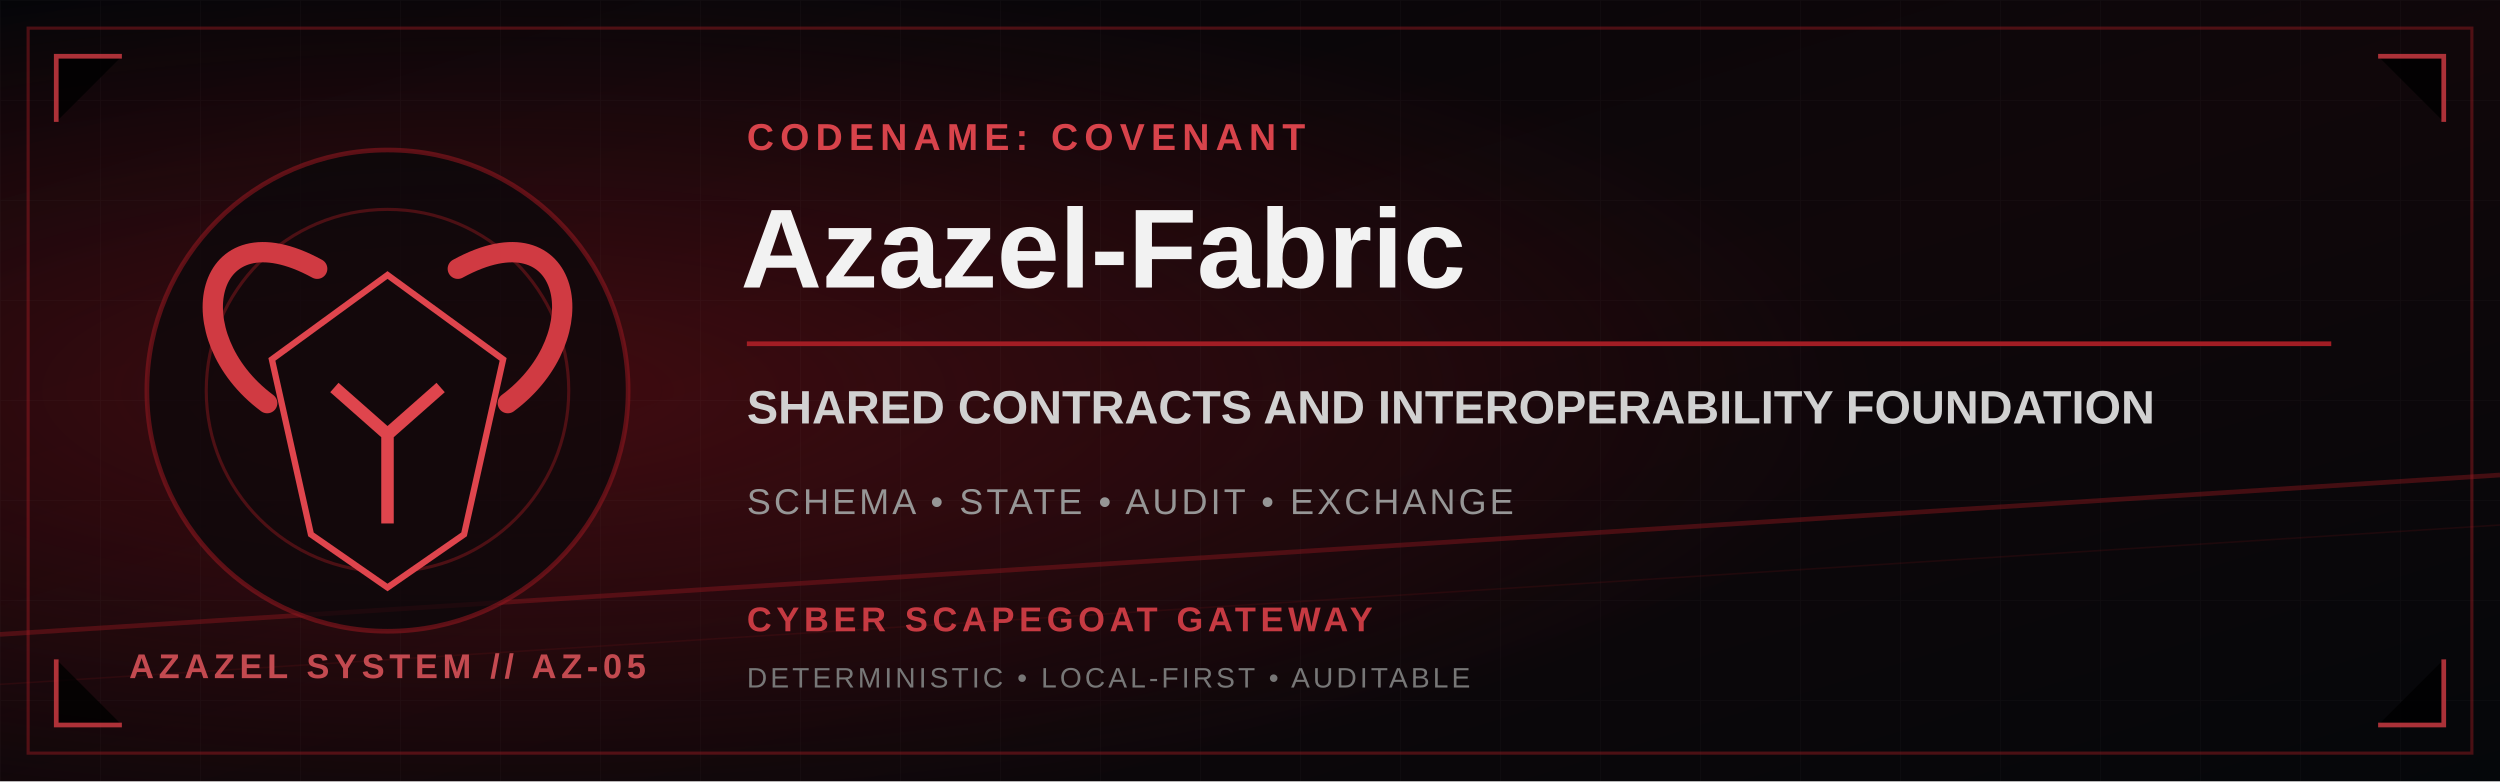
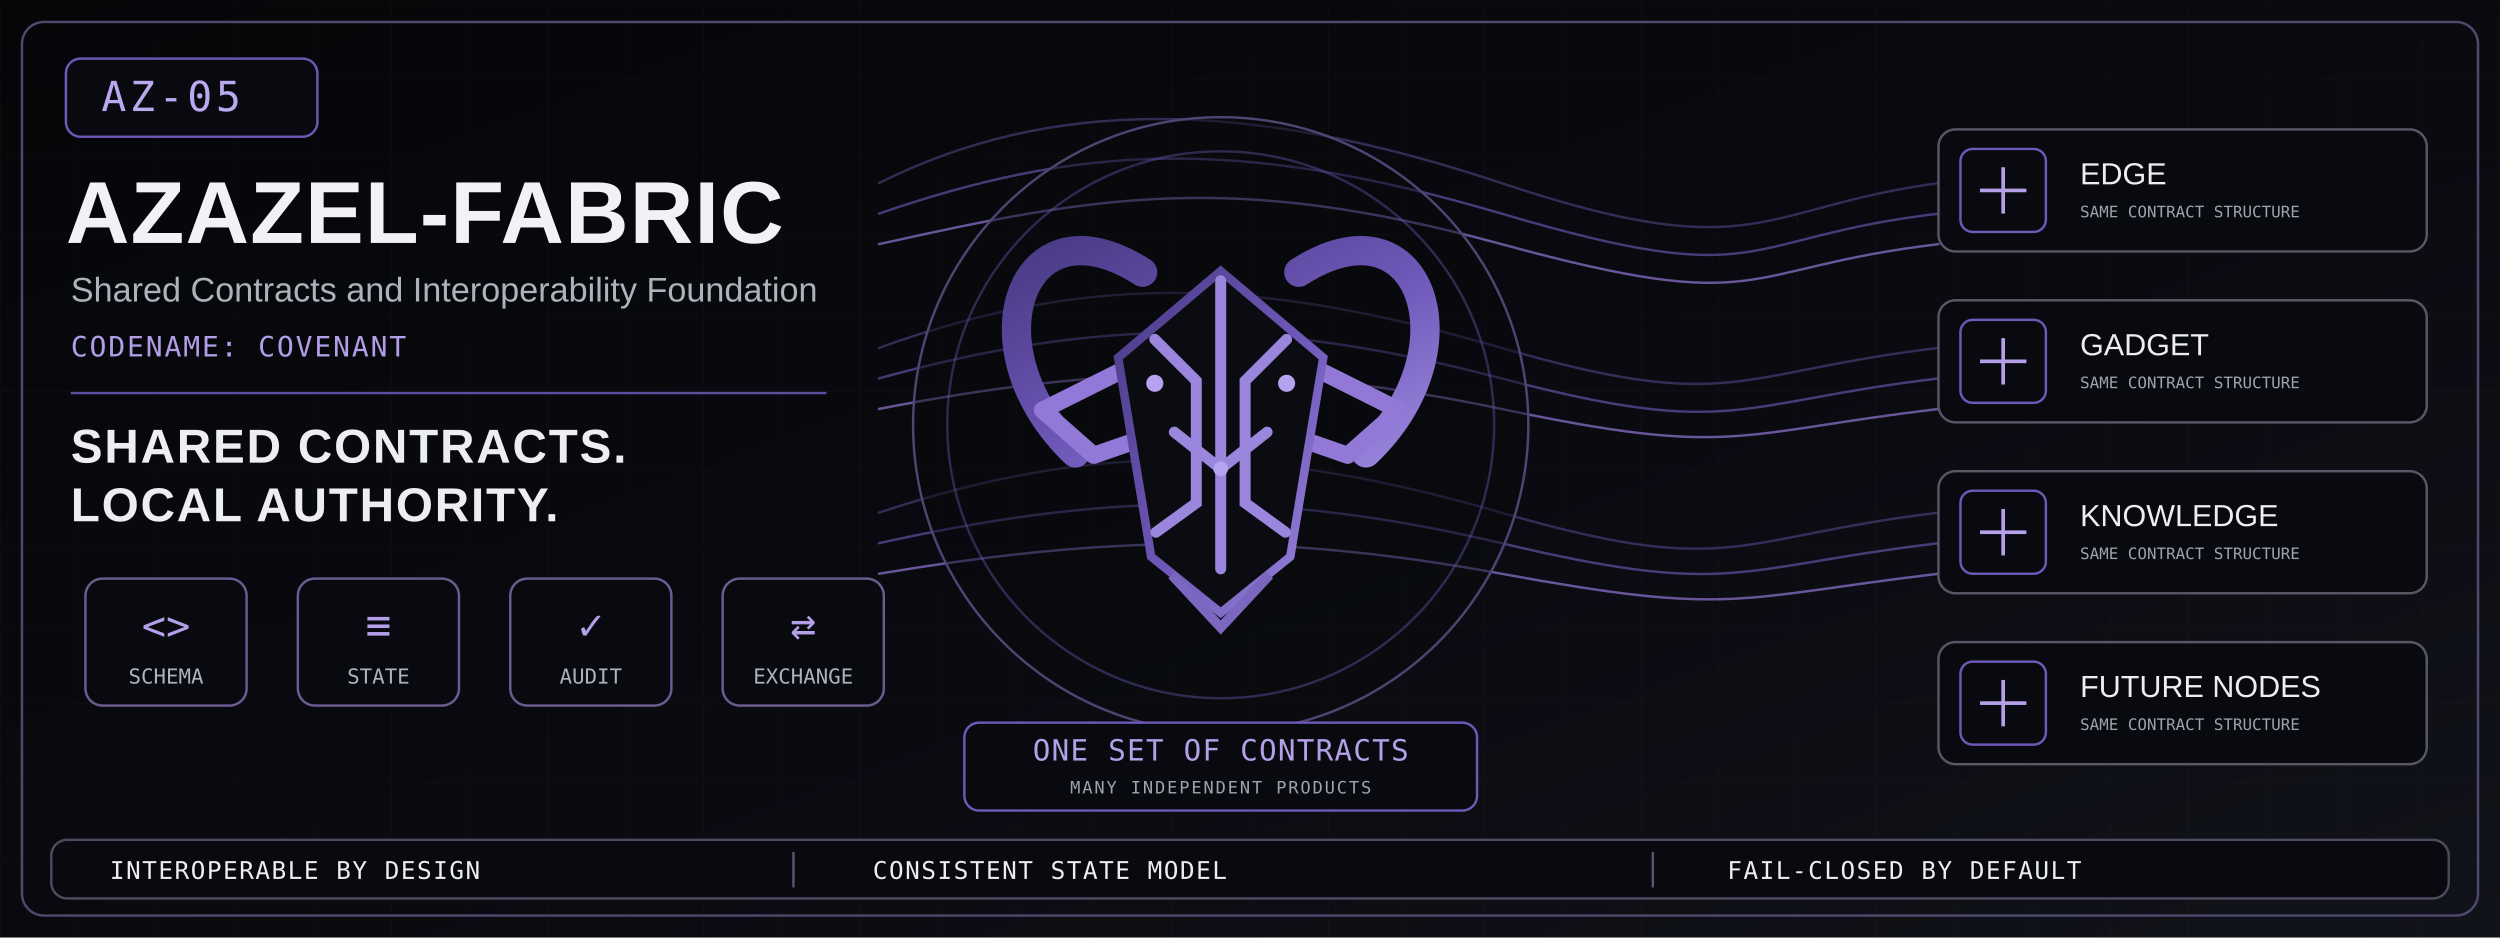
- <svg xmlns="http://www.w3.org/2000/svg" width="1600" height="500" viewBox="0 0 1600 500" role="img" aria-labelledby="title desc">
+ <svg xmlns="http://www.w3.org/2000/svg" width="2048" height="768" viewBox="0 0 2048 768" role="img" aria-labelledby="title desc">
  <defs>
    <linearGradient id="bg" x1="0" y1="0" x2="1" y2="1">
-       <stop offset="0" stop-color="#030508" />
-       <stop offset="0.52" stop-color="#10070a" />
-       <stop offset="1" stop-color="#05070a" />
+       <stop offset="0" stop-color="#050608" />
+       <stop offset="0.56" stop-color="#0a0b11" />
+       <stop offset="1" stop-color="#11131a" />
    </linearGradient>
-     <radialGradient id="glow" cx="20%" cy="50%" r="55%">
-       <stop offset="0" stop-color="#7a1118" stop-opacity=".48" />
-       <stop offset="1" stop-color="#7a1118" stop-opacity="0" />
-     </radialGradient>
+     <linearGradient id="violet" x1="0" y1="0" x2="1" y2="1">
+       <stop offset="0" stop-color="#4a3a86" />
+       <stop offset="0.55" stop-color="#6e58b8" />
+       <stop offset="1" stop-color="#9a86dd" />
+     </linearGradient>
    <pattern id="grid" width="64" height="64" patternUnits="userSpaceOnUse">
-       <path d="M64 0H0V64" fill="none" stroke="#fff" stroke-opacity=".025" />
+       <path d="M64 0H0V64" fill="none" stroke="#d9dbe2" stroke-opacity=".035" />
    </pattern>
+     <filter id="soft">
+       <feGaussianBlur stdDeviation="5" />
+     </filter>
  </defs>
-   <rect width="1600" height="500" fill="url(#bg)" />
-   <rect width="1600" height="500" fill="url(#glow)" />
-   <rect width="1600" height="500" fill="url(#grid)" />
-   <path d="M0 406L1600 304" stroke="#8d171e" stroke-opacity=".45" stroke-width="3" />
-   <path d="M0 438L1600 336" stroke="#8d171e" stroke-opacity=".16" />
-   <rect x="18" y="18" width="1564" height="464" fill="none" stroke="#9e1c23" stroke-opacity=".45" stroke-width="2" />
-   <g transform="translate(248 250)">
-     <circle r="154" fill="#09080a" fill-opacity=".72" stroke="#8e171e" stroke-opacity=".6" stroke-width="3" />
-     <circle r="116" fill="none" stroke="#9e1c23" stroke-opacity=".42" stroke-width="2" />
-     <path d="M-45-78C-118-118-135-35-77 8M45-78C118-118 135-35 77 8" fill="none" stroke="#d03a42" stroke-width="13" stroke-linecap="round" />
-     <path d="M0-74L74-20 49 92 0 126-49 92-74-20Z" fill="#13080b" stroke="#df454d" stroke-width="4" />
-     <path d="M-34-2L0 28 34-2M0 28V85" fill="none" stroke="#df454d" stroke-width="8" />
-     <text x="0" y="184" text-anchor="middle" fill="#c34a50" font-family="Arial,Helvetica,sans-serif" font-size="22" font-weight="700" letter-spacing="3">AZAZEL SYSTEM // AZ-05</text>
+   <rect width="2048" height="768" fill="url(#bg)" />
+   <rect width="2048" height="768" fill="url(#grid)" />
+   <rect x="18" y="18" width="2012" height="732" rx="18" fill="none" stroke="#51486d" stroke-width="2" />
+   <g font-family="Arial,Helvetica,sans-serif">
+     <rect x="54" y="48" width="206" height="64" rx="12" fill="#090a0f" stroke="#6e58b8" stroke-width="2" />
+     <text x="83" y="91" fill="#bba9ef" font-family="ui-monospace,Consolas,monospace" font-size="34" letter-spacing="3">AZ-05</text>
+     <text x="54" y="199" fill="#f1f2f5" font-size="72" font-weight="800" letter-spacing="1">AZAZEL-FABRIC</text>
+     <text x="58" y="247" fill="#aeb2bc" font-size="28">Shared Contracts and Interoperability Foundation</text>
+     <text x="58" y="292" fill="#b39de8" font-family="ui-monospace,Consolas,monospace" font-size="23" letter-spacing="1.5">CODENAME: COVENANT</text>
+     <line x1="58" y1="322" x2="677" y2="322" stroke="#5f4e9f" stroke-width="2" />
+     <text x="58" y="379" fill="#eceef2" font-size="39" font-weight="700" letter-spacing="1.5">SHARED CONTRACTS.</text>
+     <text x="58" y="427" fill="#eceef2" font-size="39" font-weight="700" letter-spacing="1.5">LOCAL AUTHORITY.</text>
+   </g>
+   <g font-family="ui-monospace,Consolas,monospace" text-anchor="middle">
+     <g transform="translate(70 474)">
+       <rect width="132" height="104" rx="14" fill="#090a0f" stroke="#6b5c91" stroke-width="2" />
+       <text x="66" y="50" fill="#b49fe9" font-size="33">&lt;&gt;</text>
+       <text x="66" y="86" fill="#aeb2bc" font-size="17">SCHEMA</text>
+     </g>
+     <g transform="translate(244 474)">
+       <rect width="132" height="104" rx="14" fill="#090a0f" stroke="#6b5c91" stroke-width="2" />
+       <text x="66" y="50" fill="#b49fe9" font-size="35">≡</text>
+       <text x="66" y="86" fill="#aeb2bc" font-size="17">STATE</text>
+     </g>
+     <g transform="translate(418 474)">
+       <rect width="132" height="104" rx="14" fill="#090a0f" stroke="#6b5c91" stroke-width="2" />
+       <text x="66" y="50" fill="#b49fe9" font-size="35">✓</text>
+       <text x="66" y="86" fill="#aeb2bc" font-size="17">AUDIT</text>
+     </g>
+     <g transform="translate(592 474)">
+       <rect width="132" height="104" rx="14" fill="#090a0f" stroke="#6b5c91" stroke-width="2" />
+       <text x="66" y="50" fill="#b49fe9" font-size="35">⇄</text>
+       <text x="66" y="86" fill="#aeb2bc" font-size="17">EXCHANGE</text>
+     </g>
+   </g>
+   <g fill="none" stroke-linecap="round">
+     <path d="M720 150C860 80 1020 80 1230 150S1440 170 1588 150" stroke="#59478f" stroke-width="2" opacity=".55" />
+     <path d="M720 175C880 120 1010 110 1230 175S1420 195 1588 175" stroke="#6e58b8" stroke-width="2" opacity=".62" />
+     <path d="M720 200C900 160 1010 140 1230 200S1420 220 1588 200" stroke="#8b73cf" stroke-width="2" opacity=".72" />
+     <path d="M720 285C900 220 1040 230 1230 285S1420 305 1588 285" stroke="#59478f" stroke-width="2" opacity=".55" />
+     <path d="M720 310C900 260 1040 260 1230 310S1420 330 1588 310" stroke="#6e58b8" stroke-width="2" opacity=".62" />
+     <path d="M720 335C900 300 1040 295 1230 335S1420 355 1588 335" stroke="#8b73cf" stroke-width="2" opacity=".72" />
+     <path d="M720 420C900 360 1040 365 1230 420S1420 440 1588 420" stroke="#59478f" stroke-width="2" opacity=".55" />
+     <path d="M720 445C900 405 1040 400 1230 445S1420 465 1588 445" stroke="#6e58b8" stroke-width="2" opacity=".62" />
+     <path d="M720 470C900 440 1040 435 1230 470S1420 490 1588 470" stroke="#8b73cf" stroke-width="2" opacity=".72" />
+   </g>
+   <g transform="translate(1000 348)">
+     <circle r="252" fill="#08090d" fill-opacity=".45" stroke="#4f4472" stroke-width="2" />
+     <circle r="224" fill="none" stroke="#6e58b8" stroke-opacity=".4" stroke-width="2" />
+     <path d="M-64-125C-165-190-208-61-119 23M64-125C165-190 208-61 119 23" fill="none" stroke="url(#violet)" stroke-width="24" stroke-linecap="round" />
+     <path d="M-82-44L-146-12-104 25-61 10M82-44L146-12 104 25 61 10" fill="none" stroke="#9279d8" stroke-width="14" stroke-linejoin="round" />
+     <path d="M0-126L84-55 57 108 0 154-57 108-84-55Z" fill="#0b0c12" stroke="url(#violet)" stroke-width="7" />
+     <path d="M0-118V118M-54-70L-20-36V64L-53 88M54-70L20-36V64L53 88M-38 6L0 36 38 6M0 36V112" fill="none" stroke="#9a86dd" stroke-width="9" stroke-linecap="round" />
+     <circle cx="-54" cy="-34" r="7" fill="#b6a3ef" />
+     <circle cx="54" cy="-34" r="7" fill="#b6a3ef" />
+     <circle cx="0" cy="36" r="6" fill="#b6a3ef" />
+     <path d="M-40 123L0 166 40 123" fill="none" stroke="#7b67bf" stroke-width="8" />
+   </g>
+   <g font-family="ui-monospace,Consolas,monospace" text-anchor="middle">
+     <rect x="790" y="592" width="420" height="72" rx="12" fill="#090a0f" stroke="#6e58b8" stroke-width="2" />
+     <text x="1000" y="623" fill="#b49fe9" font-size="24" letter-spacing="1">ONE SET OF CONTRACTS</text>
+     <text x="1000" y="650" fill="#9ea3ad" font-size="14" letter-spacing="1.5">MANY INDEPENDENT PRODUCTS</text>
  </g>
  <g font-family="Arial,Helvetica,sans-serif">
-     <text x="478" y="96" fill="#d8434b" font-size="24" font-weight="700" letter-spacing="4">CODENAME: COVENANT</text>
-     <text x="474" y="184" fill="#f2f2f2" font-size="72" font-weight="800">Azazel-Fabric</text>
-     <line x1="478" y1="220" x2="1492" y2="220" stroke="#a21d24" stroke-width="3" />
-     <text x="478" y="271" fill="#d1d1d1" font-size="30" font-weight="700">SHARED CONTRACTS AND INTEROPERABILITY FOUNDATION</text>
-     <text x="478" y="329" fill="#969696" font-size="23" letter-spacing="2">SCHEMA • STATE • AUDIT • EXCHANGE</text>
-     <text x="478" y="404" fill="#c63a42" font-size="22" font-weight="700" letter-spacing="3">CYBER SCAPEGOAT GATEWAY</text>
-     <text x="478" y="440" fill="#777" font-size="18" letter-spacing="2">DETERMINISTIC • LOCAL-FIRST • AUDITABLE</text>
+     <g transform="translate(1588 106)">
+       <rect width="400" height="100" rx="14" fill="#090a0f" stroke="#595666" stroke-width="2" />
+       <rect x="18" y="16" width="70" height="68" rx="10" fill="none" stroke="#6e58b8" stroke-width="2" />
+       <path d="M34 50H72M53 31V69" stroke="#b49fe9" stroke-width="3" />
+       <text x="116" y="45" fill="#eceef2" font-size="25">EDGE</text>
+       <text x="116" y="72" fill="#9ea3ad" font-family="ui-monospace,Consolas,monospace" font-size="13">SAME CONTRACT STRUCTURE</text>
+     </g>
+     <g transform="translate(1588 246)">
+       <rect width="400" height="100" rx="14" fill="#090a0f" stroke="#595666" stroke-width="2" />
+       <rect x="18" y="16" width="70" height="68" rx="10" fill="none" stroke="#6e58b8" stroke-width="2" />
+       <path d="M34 50H72M53 31V69" stroke="#b49fe9" stroke-width="3" />
+       <text x="116" y="45" fill="#eceef2" font-size="25">GADGET</text>
+       <text x="116" y="72" fill="#9ea3ad" font-family="ui-monospace,Consolas,monospace" font-size="13">SAME CONTRACT STRUCTURE</text>
+     </g>
+     <g transform="translate(1588 386)">
+       <rect width="400" height="100" rx="14" fill="#090a0f" stroke="#595666" stroke-width="2" />
+       <rect x="18" y="16" width="70" height="68" rx="10" fill="none" stroke="#6e58b8" stroke-width="2" />
+       <path d="M34 50H72M53 31V69" stroke="#b49fe9" stroke-width="3" />
+       <text x="116" y="45" fill="#eceef2" font-size="25">KNOWLEDGE</text>
+       <text x="116" y="72" fill="#9ea3ad" font-family="ui-monospace,Consolas,monospace" font-size="13">SAME CONTRACT STRUCTURE</text>
+     </g>
+     <g transform="translate(1588 526)">
+       <rect width="400" height="100" rx="14" fill="#090a0f" stroke="#595666" stroke-width="2" />
+       <rect x="18" y="16" width="70" height="68" rx="10" fill="none" stroke="#6e58b8" stroke-width="2" />
+       <path d="M34 50H72M53 31V69" stroke="#b49fe9" stroke-width="3" />
+       <text x="116" y="45" fill="#eceef2" font-size="25">FUTURE NODES</text>
+       <text x="116" y="72" fill="#9ea3ad" font-family="ui-monospace,Consolas,monospace" font-size="13">SAME CONTRACT STRUCTURE</text>
+     </g>
  </g>
-   <g stroke="#d33c44" stroke-width="3" opacity=".8">
-     <path d="M36 78V36H78M1522 36H1564V78M36 422V464H78M1522 464H1564V422" />
+   <g font-family="ui-monospace,Consolas,monospace" fill="#eceef2" font-size="20" letter-spacing="1.2">
+     <rect x="42" y="688" width="1964" height="48" rx="13" fill="#090a0f" stroke="#4f4960" stroke-width="2" />
+     <text x="90" y="720">INTEROPERABLE BY DESIGN</text>
+     <line x1="650" y1="698" x2="650" y2="727" stroke="#5b5272" stroke-width="2" />
+     <text x="715" y="720">CONSISTENT STATE MODEL</text>
+     <line x1="1354" y1="698" x2="1354" y2="727" stroke="#5b5272" stroke-width="2" />
+     <text x="1415" y="720">FAIL-CLOSED BY DEFAULT</text>
  </g>
</svg>
